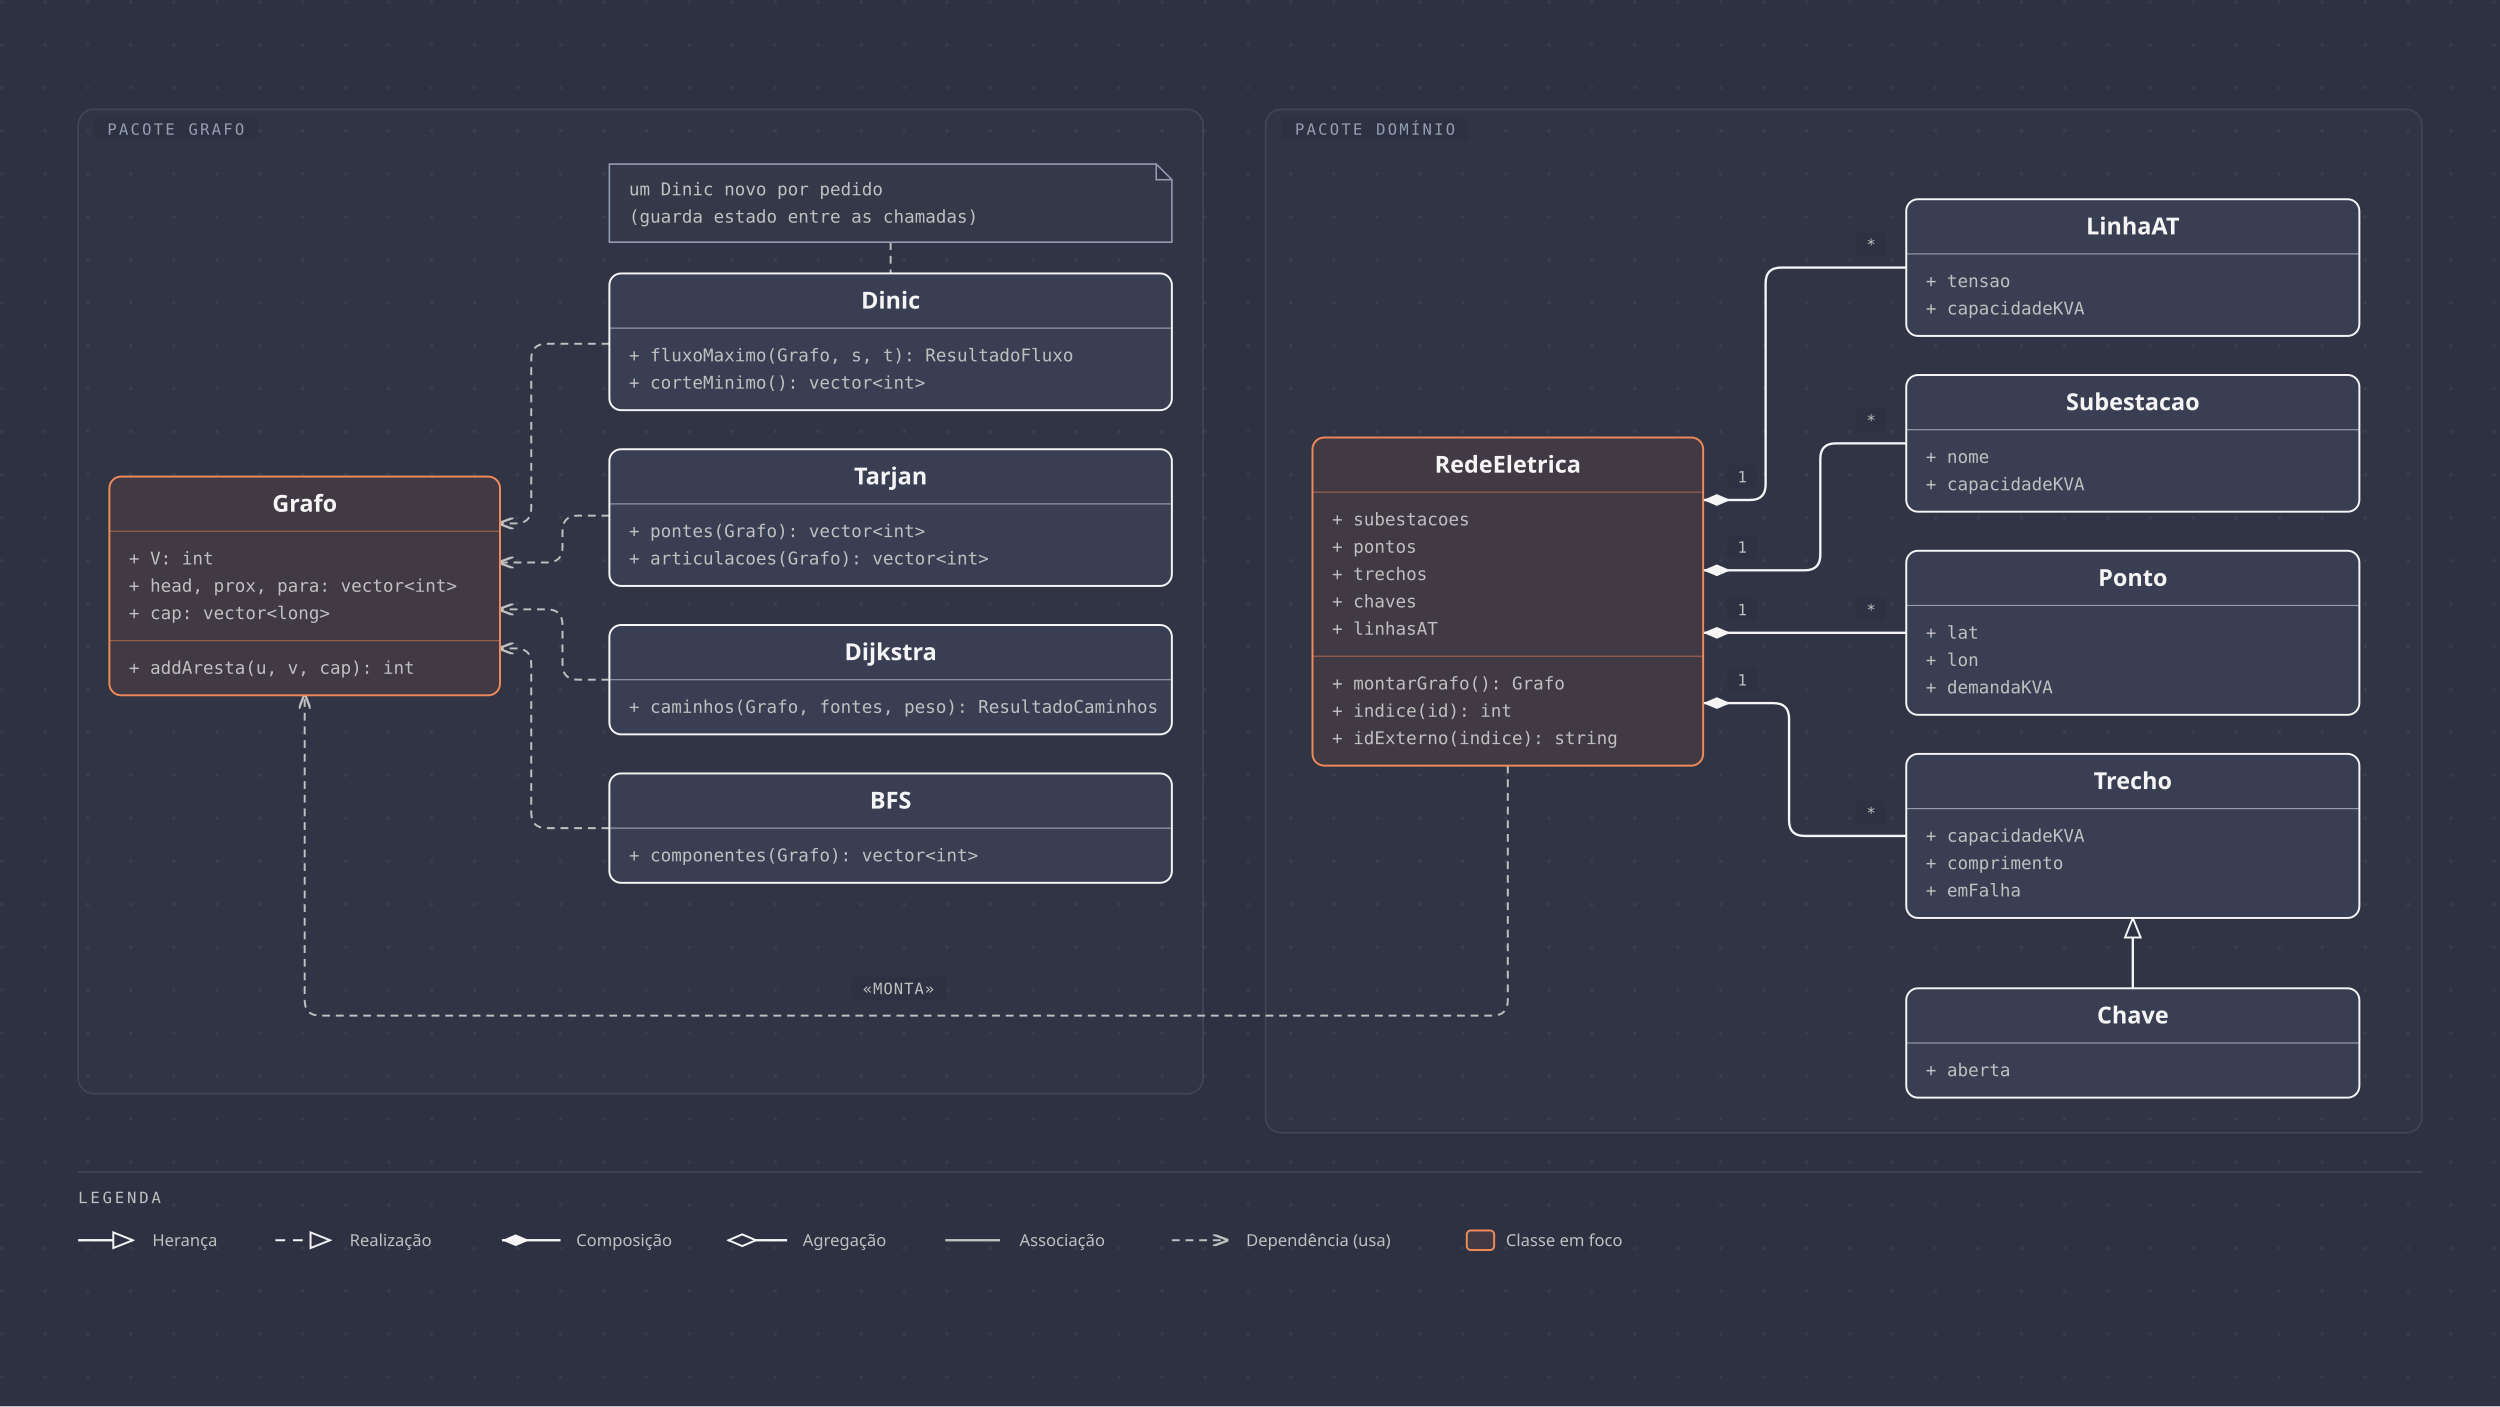
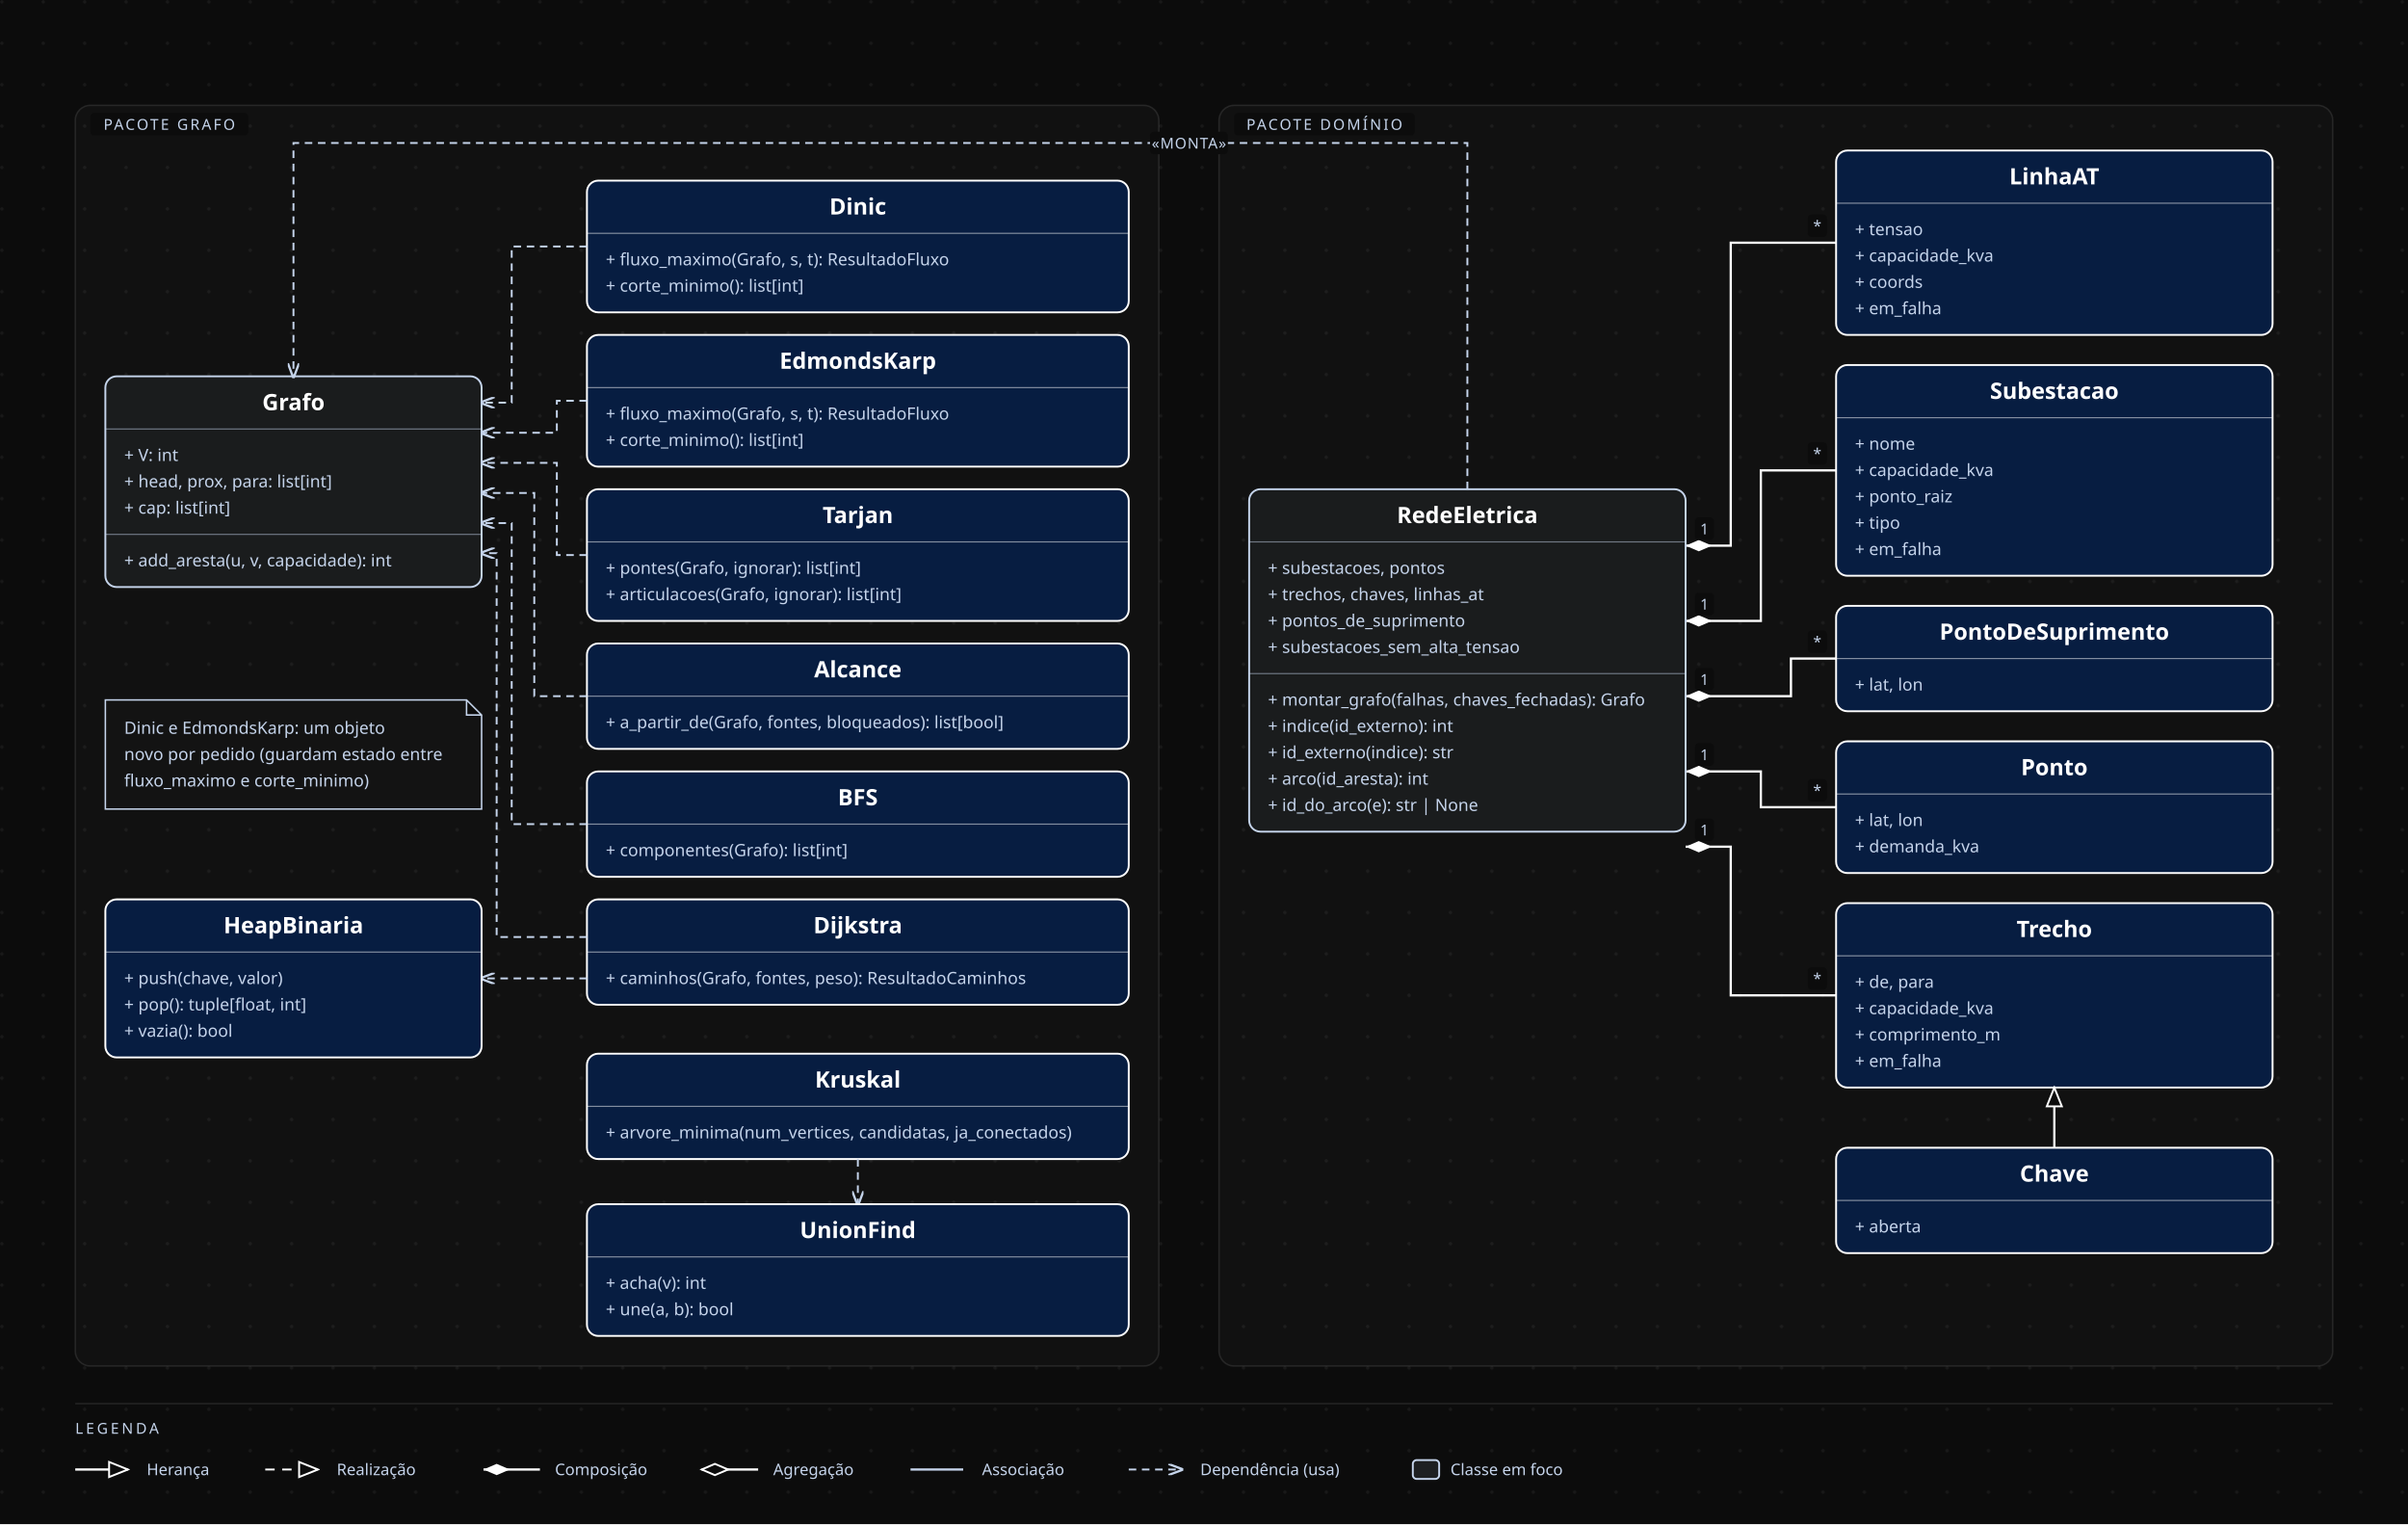
- <svg xmlns="http://www.w3.org/2000/svg" viewBox="0 0 1280 720" role="img" aria-labelledby="classes-dark-title classes-dark-desc" id="classes-dark-root">
+ <svg xmlns="http://www.w3.org/2000/svg" viewBox="0 0 1280 810" role="img" aria-labelledby="classes-dark-title classes-dark-desc" id="classes-dark-root">
  <defs>
-     <style>#classes-dark-root { font-family: 'Geist', system-ui, sans-serif; color: #f5f5f5; }
+     <style>#classes-dark-root { font-family: Rawline, Raleway, sans-serif; color: #ffffff; }
      #classes-dark-root .diagram-container { width: 100%; overflow-x: auto; }
      @media print {
#classes-dark-root .diagram-container { overflow-x: visible; }
}</style>
    <pattern id="classes-dark-classes-dark-dots" width="22" height="22" patternUnits="userSpaceOnUse">
-       <circle cx="1" cy="1" r="0.9" fill="#f5f5f5" fill-opacity="0.10" />
+       <circle cx="1" cy="1" r="0.9" fill="#ffffff" fill-opacity="0.10" />
    </pattern>
    <marker id="classes-dark-classes-dark-arrow" markerWidth="8" markerHeight="6" refX="7" refY="3" orient="auto">
-       <polygon points="0 0, 8 3, 0 6" fill="#bfc0c0" />
+       <polygon points="0 0, 8 3, 0 6" fill="#c5d4eb" />
    </marker>
    <marker id="classes-dark-classes-dark-arrow-link" markerWidth="8" markerHeight="6" refX="7" refY="3" orient="auto">
-       <polygon points="0 0, 8 3, 0 6" fill="#739fdf" />
+       <polygon points="0 0, 8 3, 0 6" fill="#c5d4eb" />
    </marker>
    <marker id="classes-dark-classes-dark-arrow-accent" markerWidth="8" markerHeight="6" refX="7" refY="3" orient="auto">
-       <polygon points="0 0, 8 3, 0 6" fill="#f08a59" />
+       <polygon points="0 0, 8 3, 0 6" fill="#c5d4eb" />
    </marker>
    <marker id="classes-dark-classes-dark-open" markerWidth="8" markerHeight="6" refX="7" refY="3" orient="auto">
-       <polyline points="0 0, 8 3, 0 6" fill="none" stroke="#bfc0c0" stroke-width="1.2" />
+       <polyline points="0 0, 8 3, 0 6" fill="none" stroke="#c5d4eb" stroke-width="1.2" />
    </marker>
    <marker id="classes-dark-classes-dark-tri" markerWidth="12" markerHeight="10" refX="11" refY="5" orient="auto" markerUnits="userSpaceOnUse">
-       <polygon points="1 1, 11 5, 1 9" fill="#2d3142" stroke="#f5f5f5" stroke-width="1" />
+       <polygon points="1 1, 11 5, 1 9" fill="#0c0c0c" stroke="#ffffff" stroke-width="1" />
    </marker>
    <marker id="classes-dark-classes-dark-dia" markerWidth="16" markerHeight="8" refX="1" refY="4" orient="auto" markerUnits="userSpaceOnUse">
-       <polygon points="1 4, 8 1, 15 4, 8 7" fill="#f5f5f5" />
+       <polygon points="1 4, 8 1, 15 4, 8 7" fill="#ffffff" />
    </marker>
    <marker id="classes-dark-classes-dark-diah" markerWidth="16" markerHeight="8" refX="1" refY="4" orient="auto" markerUnits="userSpaceOnUse">
-       <polygon points="1 4, 8 1, 15 4, 8 7" fill="#2d3142" stroke="#f5f5f5" stroke-width="1" />
+       <polygon points="1 4, 8 1, 15 4, 8 7" fill="#0c0c0c" stroke="#ffffff" stroke-width="1" />
    </marker>
  </defs>
-   <rect width="100%" height="100%" fill="#2d3142" />
+   <rect width="100%" height="100%" fill="#0c0c0c" />
  <rect width="100%" height="100%" fill="url(#classes-dark-classes-dark-dots)" opacity="0.55" />
-   <rect x="40" y="56" width="576" height="504" rx="8" fill="#f5f5f5" stroke="#f5f5f5" stroke-width="0.8" fill-opacity="0.02" stroke-opacity="0.10" />
-   <rect x="48" y="60" width="84" height="12" rx="2" fill="#2d3142" />
-   <text x="90" y="69" fill="#949eb2" font-size="8" font-family="'Geist Mono', ui-monospace, monospace" text-anchor="middle" letter-spacing="0.14em">PACOTE GRAFO</text>
-   <rect x="648" y="56" width="592" height="524" rx="8" fill="#f5f5f5" stroke="#f5f5f5" stroke-width="0.8" fill-opacity="0.02" stroke-opacity="0.10" />
-   <rect x="656" y="60" width="96" height="12" rx="2" fill="#2d3142" />
-   <text x="704" y="69" fill="#949eb2" font-size="8" font-family="'Geist Mono', ui-monospace, monospace" text-anchor="middle" letter-spacing="0.14em">PACOTE DOMÍNIO</text>
-   <path d="M 312,176 H 280 Q 272,176 272,184 V 260 Q 272,268 264,268 H 256" fill="none" stroke="#bfc0c0" stroke-width="1" marker-end="url(#classes-dark-classes-dark-open)" stroke-dasharray="4,3" />
-   <path d="M 312,264 H 296 Q 288,264 288,272 V 280 Q 288,288 280,288 H 256" fill="none" stroke="#bfc0c0" stroke-width="1" marker-end="url(#classes-dark-classes-dark-open)" stroke-dasharray="4,3" />
-   <path d="M 312,348 H 296 Q 288,348 288,340 V 320 Q 288,312 280,312 H 256" fill="none" stroke="#bfc0c0" stroke-width="1" marker-end="url(#classes-dark-classes-dark-open)" stroke-dasharray="4,3" />
-   <path d="M 312,424 H 280 Q 272,424 272,416 V 340 Q 272,332 264,332 H 256" fill="none" stroke="#bfc0c0" stroke-width="1" marker-end="url(#classes-dark-classes-dark-open)" stroke-dasharray="4,3" />
-   <path d="M 456,124 V 140" fill="none" stroke="#bfc0c0" stroke-width="1" stroke-dasharray="4,3" />
-   <path d="M 772,392 V 512 Q 772,520 764,520 H 164 Q 156,520 156,512 V 356" fill="none" stroke="#bfc0c0" stroke-width="1" marker-end="url(#classes-dark-classes-dark-open)" stroke-dasharray="4,3" />
-   <rect x="435.4" y="500" width="49.2" height="12" rx="2" fill="#2d3142" />
-   <text x="460" y="509" fill="#bfc0c0" font-size="8" font-family="'Geist Mono', ui-monospace, monospace" text-anchor="middle" letter-spacing="0.06em">«MONTA»</text>
-   <path d="M 872,256 H 896 Q 904,256 904,248 V 145 Q 904,137 912,137 H 976" fill="none" stroke="#f5f5f5" stroke-width="1.2" marker-start="url(#classes-dark-classes-dark-dia)" />
-   <path d="M 872,292 H 924 Q 932,292 932,284 V 235 Q 932,227 940,227 H 976" fill="none" stroke="#f5f5f5" stroke-width="1.2" marker-start="url(#classes-dark-classes-dark-dia)" />
-   <path d="M 872,324 H 976" fill="none" stroke="#f5f5f5" stroke-width="1.2" marker-start="url(#classes-dark-classes-dark-dia)" />
-   <path d="M 872,360 H 908 Q 916,360 916,368 V 420 Q 916,428 924,428 H 976" fill="none" stroke="#f5f5f5" stroke-width="1.2" marker-start="url(#classes-dark-classes-dark-dia)" />
-   <rect x="884.2" y="238" width="15.6" height="12" rx="2" fill="#2d3142" />
-   <text x="892" y="247" fill="#bfc0c0" font-size="8" font-family="'Geist Mono', ui-monospace, monospace" text-anchor="middle" letter-spacing="0.06em">1</text>
-   <rect x="950.2" y="119" width="15.6" height="12" rx="2" fill="#2d3142" />
-   <text x="958" y="128" fill="#bfc0c0" font-size="8" font-family="'Geist Mono', ui-monospace, monospace" text-anchor="middle" letter-spacing="0.06em">*</text>
-   <rect x="884.2" y="274" width="15.6" height="12" rx="2" fill="#2d3142" />
-   <text x="892" y="283" fill="#bfc0c0" font-size="8" font-family="'Geist Mono', ui-monospace, monospace" text-anchor="middle" letter-spacing="0.06em">1</text>
-   <rect x="950.2" y="209" width="15.6" height="12" rx="2" fill="#2d3142" />
-   <text x="958" y="218" fill="#bfc0c0" font-size="8" font-family="'Geist Mono', ui-monospace, monospace" text-anchor="middle" letter-spacing="0.06em">*</text>
-   <rect x="884.2" y="306" width="15.6" height="12" rx="2" fill="#2d3142" />
-   <text x="892" y="315" fill="#bfc0c0" font-size="8" font-family="'Geist Mono', ui-monospace, monospace" text-anchor="middle" letter-spacing="0.06em">1</text>
-   <rect x="950.2" y="306" width="15.6" height="12" rx="2" fill="#2d3142" />
-   <text x="958" y="315" fill="#bfc0c0" font-size="8" font-family="'Geist Mono', ui-monospace, monospace" text-anchor="middle" letter-spacing="0.06em">*</text>
-   <rect x="884.2" y="342" width="15.6" height="12" rx="2" fill="#2d3142" />
-   <text x="892" y="351" fill="#bfc0c0" font-size="8" font-family="'Geist Mono', ui-monospace, monospace" text-anchor="middle" letter-spacing="0.06em">1</text>
-   <rect x="950.2" y="410" width="15.6" height="12" rx="2" fill="#2d3142" />
-   <text x="958" y="419" fill="#bfc0c0" font-size="8" font-family="'Geist Mono', ui-monospace, monospace" text-anchor="middle" letter-spacing="0.06em">*</text>
-   <path d="M 1092,506 V 470" fill="none" stroke="#f5f5f5" stroke-width="1.2" marker-end="url(#classes-dark-classes-dark-tri)" />
-   <rect x="56" y="244" width="200" height="112" rx="6" fill="#2d3142" />
-   <rect x="56" y="244" width="200" height="112" rx="6" fill="#f08a59" stroke="#f08a59" stroke-width="1" fill-opacity="0.10" />
-   <text x="156" y="262" fill="#f5f5f5" font-size="12" font-weight="600" font-family="'Geist', system-ui, sans-serif" text-anchor="middle">Grafo</text>
-   <line x1="56" y1="272" x2="256" y2="272" stroke="#f08a59" stroke-width="0.6" opacity="0.5" />
-   <text x="66" y="289" fill="#bfc0c0" font-size="9" font-family="'Geist Mono', ui-monospace, monospace">+ V: int</text>
-   <text x="66" y="303" fill="#bfc0c0" font-size="9" font-family="'Geist Mono', ui-monospace, monospace">+ head, prox, para: vector&lt;int&gt;</text>
-   <text x="66" y="317" fill="#bfc0c0" font-size="9" font-family="'Geist Mono', ui-monospace, monospace">+ cap: vector&lt;long&gt;</text>
-   <line x1="56" y1="328" x2="256" y2="328" stroke="#f08a59" stroke-width="0.6" opacity="0.5" />
-   <text x="66" y="345" fill="#bfc0c0" font-size="9" font-family="'Geist Mono', ui-monospace, monospace">+ addAresta(u, v, cap): int</text>
-   <rect x="312" y="140" width="288" height="70" rx="6" fill="#2d3142" />
-   <rect x="312" y="140" width="288" height="70" rx="6" fill="#393e53" stroke="#f5f5f5" stroke-width="1" />
-   <text x="456" y="158" fill="#f5f5f5" font-size="12" font-weight="600" font-family="'Geist', system-ui, sans-serif" text-anchor="middle">Dinic</text>
-   <line x1="312" y1="168" x2="600" y2="168" stroke="#f5f5f5" stroke-width="0.6" opacity="0.5" />
-   <text x="322" y="185" fill="#bfc0c0" font-size="9" font-family="'Geist Mono', ui-monospace, monospace">+ fluxoMaximo(Grafo, s, t): ResultadoFluxo</text>
-   <text x="322" y="199" fill="#bfc0c0" font-size="9" font-family="'Geist Mono', ui-monospace, monospace">+ corteMinimo(): vector&lt;int&gt;</text>
-   <rect x="312" y="230" width="288" height="70" rx="6" fill="#2d3142" />
-   <rect x="312" y="230" width="288" height="70" rx="6" fill="#393e53" stroke="#f5f5f5" stroke-width="1" />
-   <text x="456" y="248" fill="#f5f5f5" font-size="12" font-weight="600" font-family="'Geist', system-ui, sans-serif" text-anchor="middle">Tarjan</text>
-   <line x1="312" y1="258" x2="600" y2="258" stroke="#f5f5f5" stroke-width="0.6" opacity="0.5" />
-   <text x="322" y="275" fill="#bfc0c0" font-size="9" font-family="'Geist Mono', ui-monospace, monospace">+ pontes(Grafo): vector&lt;int&gt;</text>
-   <text x="322" y="289" fill="#bfc0c0" font-size="9" font-family="'Geist Mono', ui-monospace, monospace">+ articulacoes(Grafo): vector&lt;int&gt;</text>
-   <rect x="312" y="320" width="288" height="56" rx="6" fill="#2d3142" />
-   <rect x="312" y="320" width="288" height="56" rx="6" fill="#393e53" stroke="#f5f5f5" stroke-width="1" />
-   <text x="456" y="338" fill="#f5f5f5" font-size="12" font-weight="600" font-family="'Geist', system-ui, sans-serif" text-anchor="middle">Dijkstra</text>
-   <line x1="312" y1="348" x2="600" y2="348" stroke="#f5f5f5" stroke-width="0.6" opacity="0.5" />
-   <text x="322" y="365" fill="#bfc0c0" font-size="9" font-family="'Geist Mono', ui-monospace, monospace">+ caminhos(Grafo, fontes, peso): ResultadoCaminhos</text>
-   <rect x="312" y="396" width="288" height="56" rx="6" fill="#2d3142" />
-   <rect x="312" y="396" width="288" height="56" rx="6" fill="#393e53" stroke="#f5f5f5" stroke-width="1" />
-   <text x="456" y="414" fill="#f5f5f5" font-size="12" font-weight="600" font-family="'Geist', system-ui, sans-serif" text-anchor="middle">BFS</text>
-   <line x1="312" y1="424" x2="600" y2="424" stroke="#f5f5f5" stroke-width="0.6" opacity="0.5" />
-   <text x="322" y="441" fill="#bfc0c0" font-size="9" font-family="'Geist Mono', ui-monospace, monospace">+ componentes(Grafo): vector&lt;int&gt;</text>
-   <path d="M 312,84 H 592 L 600,92 V 124 H 312 Z" fill="#2d3142" />
-   <path d="M 312,84 H 592 L 600,92 V 124 H 312 Z M 592,84 V 92 H 600" fill="#f5f5f5" stroke="#949eb2" stroke-width="0.8" fill-opacity="0.04" />
-   <text x="322" y="100" fill="#bfc0c0" font-size="9" font-family="'Geist Mono', ui-monospace, monospace">um Dinic novo por pedido</text>
-   <text x="322" y="114" fill="#bfc0c0" font-size="9" font-family="'Geist Mono', ui-monospace, monospace">(guarda estado entre as chamadas)</text>
-   <rect x="672" y="224" width="200" height="168" rx="6" fill="#2d3142" />
-   <rect x="672" y="224" width="200" height="168" rx="6" fill="#f08a59" stroke="#f08a59" stroke-width="1" fill-opacity="0.10" />
-   <text x="772" y="242" fill="#f5f5f5" font-size="12" font-weight="600" font-family="'Geist', system-ui, sans-serif" text-anchor="middle">RedeEletrica</text>
-   <line x1="672" y1="252" x2="872" y2="252" stroke="#f08a59" stroke-width="0.6" opacity="0.5" />
-   <text x="682" y="269" fill="#bfc0c0" font-size="9" font-family="'Geist Mono', ui-monospace, monospace">+ subestacoes</text>
-   <text x="682" y="283" fill="#bfc0c0" font-size="9" font-family="'Geist Mono', ui-monospace, monospace">+ pontos</text>
-   <text x="682" y="297" fill="#bfc0c0" font-size="9" font-family="'Geist Mono', ui-monospace, monospace">+ trechos</text>
-   <text x="682" y="311" fill="#bfc0c0" font-size="9" font-family="'Geist Mono', ui-monospace, monospace">+ chaves</text>
-   <text x="682" y="325" fill="#bfc0c0" font-size="9" font-family="'Geist Mono', ui-monospace, monospace">+ linhasAT</text>
-   <line x1="672" y1="336" x2="872" y2="336" stroke="#f08a59" stroke-width="0.6" opacity="0.5" />
-   <text x="682" y="353" fill="#bfc0c0" font-size="9" font-family="'Geist Mono', ui-monospace, monospace">+ montarGrafo(): Grafo</text>
-   <text x="682" y="367" fill="#bfc0c0" font-size="9" font-family="'Geist Mono', ui-monospace, monospace">+ indice(id): int</text>
-   <text x="682" y="381" fill="#bfc0c0" font-size="9" font-family="'Geist Mono', ui-monospace, monospace">+ idExterno(indice): string</text>
-   <rect x="976" y="102" width="232" height="70" rx="6" fill="#2d3142" />
-   <rect x="976" y="102" width="232" height="70" rx="6" fill="#393e53" stroke="#f5f5f5" stroke-width="1" />
-   <text x="1092" y="120" fill="#f5f5f5" font-size="12" font-weight="600" font-family="'Geist', system-ui, sans-serif" text-anchor="middle">LinhaAT</text>
-   <line x1="976" y1="130" x2="1208" y2="130" stroke="#f5f5f5" stroke-width="0.6" opacity="0.5" />
-   <text x="986" y="147" fill="#bfc0c0" font-size="9" font-family="'Geist Mono', ui-monospace, monospace">+ tensao</text>
-   <text x="986" y="161" fill="#bfc0c0" font-size="9" font-family="'Geist Mono', ui-monospace, monospace">+ capacidadeKVA</text>
-   <rect x="976" y="192" width="232" height="70" rx="6" fill="#2d3142" />
-   <rect x="976" y="192" width="232" height="70" rx="6" fill="#393e53" stroke="#f5f5f5" stroke-width="1" />
-   <text x="1092" y="210" fill="#f5f5f5" font-size="12" font-weight="600" font-family="'Geist', system-ui, sans-serif" text-anchor="middle">Subestacao</text>
-   <line x1="976" y1="220" x2="1208" y2="220" stroke="#f5f5f5" stroke-width="0.6" opacity="0.5" />
-   <text x="986" y="237" fill="#bfc0c0" font-size="9" font-family="'Geist Mono', ui-monospace, monospace">+ nome</text>
-   <text x="986" y="251" fill="#bfc0c0" font-size="9" font-family="'Geist Mono', ui-monospace, monospace">+ capacidadeKVA</text>
-   <rect x="976" y="282" width="232" height="84" rx="6" fill="#2d3142" />
-   <rect x="976" y="282" width="232" height="84" rx="6" fill="#393e53" stroke="#f5f5f5" stroke-width="1" />
-   <text x="1092" y="300" fill="#f5f5f5" font-size="12" font-weight="600" font-family="'Geist', system-ui, sans-serif" text-anchor="middle">Ponto</text>
-   <line x1="976" y1="310" x2="1208" y2="310" stroke="#f5f5f5" stroke-width="0.6" opacity="0.5" />
-   <text x="986" y="327" fill="#bfc0c0" font-size="9" font-family="'Geist Mono', ui-monospace, monospace">+ lat</text>
-   <text x="986" y="341" fill="#bfc0c0" font-size="9" font-family="'Geist Mono', ui-monospace, monospace">+ lon</text>
-   <text x="986" y="355" fill="#bfc0c0" font-size="9" font-family="'Geist Mono', ui-monospace, monospace">+ demandaKVA</text>
-   <rect x="976" y="386" width="232" height="84" rx="6" fill="#2d3142" />
-   <rect x="976" y="386" width="232" height="84" rx="6" fill="#393e53" stroke="#f5f5f5" stroke-width="1" />
-   <text x="1092" y="404" fill="#f5f5f5" font-size="12" font-weight="600" font-family="'Geist', system-ui, sans-serif" text-anchor="middle">Trecho</text>
-   <line x1="976" y1="414" x2="1208" y2="414" stroke="#f5f5f5" stroke-width="0.6" opacity="0.5" />
-   <text x="986" y="431" fill="#bfc0c0" font-size="9" font-family="'Geist Mono', ui-monospace, monospace">+ capacidadeKVA</text>
-   <text x="986" y="445" fill="#bfc0c0" font-size="9" font-family="'Geist Mono', ui-monospace, monospace">+ comprimento</text>
-   <text x="986" y="459" fill="#bfc0c0" font-size="9" font-family="'Geist Mono', ui-monospace, monospace">+ emFalha</text>
-   <rect x="976" y="506" width="232" height="56" rx="6" fill="#2d3142" />
-   <rect x="976" y="506" width="232" height="56" rx="6" fill="#393e53" stroke="#f5f5f5" stroke-width="1" />
-   <text x="1092" y="524" fill="#f5f5f5" font-size="12" font-weight="600" font-family="'Geist', system-ui, sans-serif" text-anchor="middle">Chave</text>
-   <line x1="976" y1="534" x2="1208" y2="534" stroke="#f5f5f5" stroke-width="0.6" opacity="0.5" />
-   <text x="986" y="551" fill="#bfc0c0" font-size="9" font-family="'Geist Mono', ui-monospace, monospace">+ aberta</text>
-   <line x1="40" y1="600" x2="1240" y2="600" stroke="#f5f5f5" stroke-width="0.8" stroke-opacity="0.10" />
-   <text x="40" y="616" fill="#bfc0c0" font-size="8" font-family="'Geist Mono', ui-monospace, monospace" letter-spacing="0.18em">LEGENDA</text>
-   <path d="M 40,635 H 68" fill="none" stroke="#f5f5f5" stroke-width="1.2" marker-end="url(#classes-dark-classes-dark-tri)" />
-   <text x="78" y="638" fill="#bfc0c0" font-size="8.5" font-family="'Geist', system-ui, sans-serif">Herança</text>
-   <path d="M 141,635 H 169" fill="none" stroke="#f5f5f5" stroke-width="1" marker-end="url(#classes-dark-classes-dark-tri)" stroke-dasharray="5,4" />
-   <text x="179" y="638" fill="#bfc0c0" font-size="8.5" font-family="'Geist', system-ui, sans-serif">Realização</text>
-   <path d="M 257,635 H 287" fill="none" stroke="#f5f5f5" stroke-width="1.2" marker-start="url(#classes-dark-classes-dark-dia)" />
-   <text x="295" y="638" fill="#bfc0c0" font-size="8.5" font-family="'Geist', system-ui, sans-serif">Composição</text>
-   <path d="M 373,635 H 403" fill="none" stroke="#f5f5f5" stroke-width="1.2" marker-start="url(#classes-dark-classes-dark-diah)" />
-   <text x="411" y="638" fill="#bfc0c0" font-size="8.5" font-family="'Geist', system-ui, sans-serif">Agregação</text>
-   <path d="M 484,635 H 512" fill="none" stroke="#bfc0c0" stroke-width="1.2" />
-   <text x="522" y="638" fill="#bfc0c0" font-size="8.5" font-family="'Geist', system-ui, sans-serif">Associação</text>
-   <path d="M 600,635 H 628" fill="none" stroke="#bfc0c0" stroke-width="1" marker-end="url(#classes-dark-classes-dark-open)" stroke-dasharray="4,3" />
-   <text x="638" y="638" fill="#bfc0c0" font-size="8.5" font-family="'Geist', system-ui, sans-serif">Dependência (usa)</text>
-   <rect x="751" y="630" width="14" height="10" rx="2" fill="#f08a59" stroke="#f08a59" stroke-width="1" fill-opacity="0.10" />
-   <text x="771" y="638" fill="#bfc0c0" font-size="8.5" font-family="'Geist', system-ui, sans-serif">Classe em foco</text>
+   <rect x="40" y="56" width="576" height="670" rx="8" fill="#ffffff" stroke="#ffffff" stroke-width="0.8" fill-opacity="0.02" stroke-opacity="0.10" />
+   <rect x="48" y="60" width="84" height="12" rx="2" fill="#0c0c0c" />
+   <text x="90.0" y="69" fill="#c5d4eb" font-size="8" font-family="Rawline, Raleway, sans-serif" text-anchor="middle" letter-spacing="0.14em">PACOTE GRAFO</text>
+   <rect x="648" y="56" width="592" height="670" rx="8" fill="#ffffff" stroke="#ffffff" stroke-width="0.8" fill-opacity="0.02" stroke-opacity="0.10" />
+   <rect x="656" y="60" width="96" height="12" rx="2" fill="#0c0c0c" />
+   <text x="704.0" y="69" fill="#c5d4eb" font-size="8" font-family="Rawline, Raleway, sans-serif" text-anchor="middle" letter-spacing="0.14em">PACOTE DOMÍNIO</text>
+   <rect x="312" y="96" width="288" height="70" rx="6" fill="#0c0c0c" />
+   <rect x="312" y="96" width="288" height="70" rx="6" fill="#071d41" stroke="#ffffff" stroke-width="1" />
+   <text x="456.0" y="114" fill="#ffffff" font-size="12" font-family="Rawline, Raleway, sans-serif" font-weight="600" text-anchor="middle">Dinic</text>
+   <line x1="312" y1="124" x2="600" y2="124" stroke="#ffffff" stroke-width="0.6" opacity="0.5" />
+   <text x="322" y="141" fill="#c5d4eb" font-size="9" font-family="Rawline, Raleway, sans-serif">+ fluxo_maximo(Grafo, s, t): ResultadoFluxo</text>
+   <text x="322" y="155" fill="#c5d4eb" font-size="9" font-family="Rawline, Raleway, sans-serif">+ corte_minimo(): list[int]</text>
+   <path d="M 312,131 H 272 V 214 H 256" fill="none" stroke="#c5d4eb" stroke-width="1" marker-end="url(#classes-dark-classes-dark-open)" stroke-dasharray="4,3" />
+   <rect x="312" y="178" width="288" height="70" rx="6" fill="#0c0c0c" />
+   <rect x="312" y="178" width="288" height="70" rx="6" fill="#071d41" stroke="#ffffff" stroke-width="1" />
+   <text x="456.0" y="196" fill="#ffffff" font-size="12" font-family="Rawline, Raleway, sans-serif" font-weight="600" text-anchor="middle">EdmondsKarp</text>
+   <line x1="312" y1="206" x2="600" y2="206" stroke="#ffffff" stroke-width="0.6" opacity="0.5" />
+   <text x="322" y="223" fill="#c5d4eb" font-size="9" font-family="Rawline, Raleway, sans-serif">+ fluxo_maximo(Grafo, s, t): ResultadoFluxo</text>
+   <text x="322" y="237" fill="#c5d4eb" font-size="9" font-family="Rawline, Raleway, sans-serif">+ corte_minimo(): list[int]</text>
+   <path d="M 312,213 H 296 V 230 H 256" fill="none" stroke="#c5d4eb" stroke-width="1" marker-end="url(#classes-dark-classes-dark-open)" stroke-dasharray="4,3" />
+   <rect x="312" y="260" width="288" height="70" rx="6" fill="#0c0c0c" />
+   <rect x="312" y="260" width="288" height="70" rx="6" fill="#071d41" stroke="#ffffff" stroke-width="1" />
+   <text x="456.0" y="278" fill="#ffffff" font-size="12" font-family="Rawline, Raleway, sans-serif" font-weight="600" text-anchor="middle">Tarjan</text>
+   <line x1="312" y1="288" x2="600" y2="288" stroke="#ffffff" stroke-width="0.6" opacity="0.5" />
+   <text x="322" y="305" fill="#c5d4eb" font-size="9" font-family="Rawline, Raleway, sans-serif">+ pontes(Grafo, ignorar): list[int]</text>
+   <text x="322" y="319" fill="#c5d4eb" font-size="9" font-family="Rawline, Raleway, sans-serif">+ articulacoes(Grafo, ignorar): list[int]</text>
+   <path d="M 312,295 H 296 V 246 H 256" fill="none" stroke="#c5d4eb" stroke-width="1" marker-end="url(#classes-dark-classes-dark-open)" stroke-dasharray="4,3" />
+   <rect x="312" y="342" width="288" height="56" rx="6" fill="#0c0c0c" />
+   <rect x="312" y="342" width="288" height="56" rx="6" fill="#071d41" stroke="#ffffff" stroke-width="1" />
+   <text x="456.0" y="360" fill="#ffffff" font-size="12" font-family="Rawline, Raleway, sans-serif" font-weight="600" text-anchor="middle">Alcance</text>
+   <line x1="312" y1="370" x2="600" y2="370" stroke="#ffffff" stroke-width="0.6" opacity="0.5" />
+   <text x="322" y="387" fill="#c5d4eb" font-size="9" font-family="Rawline, Raleway, sans-serif">+ a_partir_de(Grafo, fontes, bloqueados): list[bool]</text>
+   <path d="M 312,370 H 284 V 262 H 256" fill="none" stroke="#c5d4eb" stroke-width="1" marker-end="url(#classes-dark-classes-dark-open)" stroke-dasharray="4,3" />
+   <rect x="312" y="410" width="288" height="56" rx="6" fill="#0c0c0c" />
+   <rect x="312" y="410" width="288" height="56" rx="6" fill="#071d41" stroke="#ffffff" stroke-width="1" />
+   <text x="456.0" y="428" fill="#ffffff" font-size="12" font-family="Rawline, Raleway, sans-serif" font-weight="600" text-anchor="middle">BFS</text>
+   <line x1="312" y1="438" x2="600" y2="438" stroke="#ffffff" stroke-width="0.6" opacity="0.5" />
+   <text x="322" y="455" fill="#c5d4eb" font-size="9" font-family="Rawline, Raleway, sans-serif">+ componentes(Grafo): list[int]</text>
+   <path d="M 312,438 H 272 V 278 H 256" fill="none" stroke="#c5d4eb" stroke-width="1" marker-end="url(#classes-dark-classes-dark-open)" stroke-dasharray="4,3" />
+   <rect x="312" y="478" width="288" height="56" rx="6" fill="#0c0c0c" />
+   <rect x="312" y="478" width="288" height="56" rx="6" fill="#071d41" stroke="#ffffff" stroke-width="1" />
+   <text x="456.0" y="496" fill="#ffffff" font-size="12" font-family="Rawline, Raleway, sans-serif" font-weight="600" text-anchor="middle">Dijkstra</text>
+   <line x1="312" y1="506" x2="600" y2="506" stroke="#ffffff" stroke-width="0.6" opacity="0.5" />
+   <text x="322" y="523" fill="#c5d4eb" font-size="9" font-family="Rawline, Raleway, sans-serif">+ caminhos(Grafo, fontes, peso): ResultadoCaminhos</text>
+   <path d="M 312,498 H 264 V 294 H 256" fill="none" stroke="#c5d4eb" stroke-width="1" marker-end="url(#classes-dark-classes-dark-open)" stroke-dasharray="4,3" />
+   <path d="M 312,520 H 256" fill="none" stroke="#c5d4eb" stroke-width="1" marker-end="url(#classes-dark-classes-dark-open)" stroke-dasharray="4,3" />
+   <rect x="312" y="560" width="288" height="56" rx="6" fill="#0c0c0c" />
+   <rect x="312" y="560" width="288" height="56" rx="6" fill="#071d41" stroke="#ffffff" stroke-width="1" />
+   <text x="456.0" y="578" fill="#ffffff" font-size="12" font-family="Rawline, Raleway, sans-serif" font-weight="600" text-anchor="middle">Kruskal</text>
+   <line x1="312" y1="588" x2="600" y2="588" stroke="#ffffff" stroke-width="0.6" opacity="0.5" />
+   <text x="322" y="605" fill="#c5d4eb" font-size="9" font-family="Rawline, Raleway, sans-serif">+ arvore_minima(num_vertices, candidatas, ja_conectados)</text>
+   <path d="M 456,616 V 640" fill="none" stroke="#c5d4eb" stroke-width="1" marker-end="url(#classes-dark-classes-dark-open)" stroke-dasharray="4,3" />
+   <rect x="312" y="640" width="288" height="70" rx="6" fill="#0c0c0c" />
+   <rect x="312" y="640" width="288" height="70" rx="6" fill="#071d41" stroke="#ffffff" stroke-width="1" />
+   <text x="456.0" y="658" fill="#ffffff" font-size="12" font-family="Rawline, Raleway, sans-serif" font-weight="600" text-anchor="middle">UnionFind</text>
+   <line x1="312" y1="668" x2="600" y2="668" stroke="#ffffff" stroke-width="0.6" opacity="0.5" />
+   <text x="322" y="685" fill="#c5d4eb" font-size="9" font-family="Rawline, Raleway, sans-serif">+ acha(v): int</text>
+   <text x="322" y="699" fill="#c5d4eb" font-size="9" font-family="Rawline, Raleway, sans-serif">+ une(a, b): bool</text>
+   <rect x="56" y="200" width="200" height="112" rx="6" fill="#0c0c0c" />
+   <rect x="56" y="200" width="200" height="112" rx="6" fill="#c5d4eb" stroke="#c5d4eb" stroke-width="1" fill-opacity="0.08" />
+   <text x="156.0" y="218" fill="#ffffff" font-size="12" font-family="Rawline, Raleway, sans-serif" font-weight="600" text-anchor="middle">Grafo</text>
+   <line x1="56" y1="228" x2="256" y2="228" stroke="#c5d4eb" stroke-width="0.6" opacity="0.5" />
+   <text x="66" y="245" fill="#c5d4eb" font-size="9" font-family="Rawline, Raleway, sans-serif">+ V: int</text>
+   <text x="66" y="259" fill="#c5d4eb" font-size="9" font-family="Rawline, Raleway, sans-serif">+ head, prox, para: list[int]</text>
+   <text x="66" y="273" fill="#c5d4eb" font-size="9" font-family="Rawline, Raleway, sans-serif">+ cap: list[int]</text>
+   <line x1="56" y1="284" x2="256" y2="284" stroke="#c5d4eb" stroke-width="0.6" opacity="0.5" />
+   <text x="66" y="301" fill="#c5d4eb" font-size="9" font-family="Rawline, Raleway, sans-serif">+ add_aresta(u, v, capacidade): int</text>
+   <path d="M 56,372 H 248 L 256,380 V 430 H 56 Z" fill="#0c0c0c" />
+   <path d="M 56,372 H 248 L 256,380 V 430 H 56 Z M 248,372 V 380 H 256" fill="#ffffff" stroke="#c5d4eb" stroke-width="0.8" fill-opacity="0.03" />
+   <text x="66" y="390" fill="#c5d4eb" font-size="9" font-family="Rawline, Raleway, sans-serif">Dinic e EdmondsKarp: um objeto</text>
+   <text x="66" y="404" fill="#c5d4eb" font-size="9" font-family="Rawline, Raleway, sans-serif">novo por pedido (guardam estado entre</text>
+   <text x="66" y="418" fill="#c5d4eb" font-size="9" font-family="Rawline, Raleway, sans-serif">fluxo_maximo e corte_minimo)</text>
+   <rect x="56" y="478" width="200" height="84" rx="6" fill="#0c0c0c" />
+   <rect x="56" y="478" width="200" height="84" rx="6" fill="#071d41" stroke="#ffffff" stroke-width="1" />
+   <text x="156.0" y="496" fill="#ffffff" font-size="12" font-family="Rawline, Raleway, sans-serif" font-weight="600" text-anchor="middle">HeapBinaria</text>
+   <line x1="56" y1="506" x2="256" y2="506" stroke="#ffffff" stroke-width="0.6" opacity="0.5" />
+   <text x="66" y="523" fill="#c5d4eb" font-size="9" font-family="Rawline, Raleway, sans-serif">+ push(chave, valor)</text>
+   <text x="66" y="537" fill="#c5d4eb" font-size="9" font-family="Rawline, Raleway, sans-serif">+ pop(): tuple[float, int]</text>
+   <text x="66" y="551" fill="#c5d4eb" font-size="9" font-family="Rawline, Raleway, sans-serif">+ vazia(): bool</text>
+   <rect x="976" y="80" width="232" height="98" rx="6" fill="#0c0c0c" />
+   <rect x="976" y="80" width="232" height="98" rx="6" fill="#071d41" stroke="#ffffff" stroke-width="1" />
+   <text x="1092.0" y="98" fill="#ffffff" font-size="12" font-family="Rawline, Raleway, sans-serif" font-weight="600" text-anchor="middle">LinhaAT</text>
+   <line x1="976" y1="108" x2="1208" y2="108" stroke="#ffffff" stroke-width="0.6" opacity="0.5" />
+   <text x="986" y="125" fill="#c5d4eb" font-size="9" font-family="Rawline, Raleway, sans-serif">+ tensao</text>
+   <text x="986" y="139" fill="#c5d4eb" font-size="9" font-family="Rawline, Raleway, sans-serif">+ capacidade_kva</text>
+   <text x="986" y="153" fill="#c5d4eb" font-size="9" font-family="Rawline, Raleway, sans-serif">+ coords</text>
+   <text x="986" y="167" fill="#c5d4eb" font-size="9" font-family="Rawline, Raleway, sans-serif">+ em_falha</text>
+   <path d="M 896,290 H 920 V 129 H 976" fill="none" stroke="#ffffff" stroke-width="1.2" marker-start="url(#classes-dark-classes-dark-dia)" />
+   <rect x="900.9" y="275" width="10.2" height="12" rx="2" fill="#0c0c0c" />
+   <text x="906" y="284" fill="#c5d4eb" font-size="8" font-family="Rawline, Raleway, sans-serif" text-anchor="middle" letter-spacing="0.06em">1</text>
+   <rect x="960.9" y="114" width="10.2" height="12" rx="2" fill="#0c0c0c" />
+   <text x="966" y="123" fill="#c5d4eb" font-size="8" font-family="Rawline, Raleway, sans-serif" text-anchor="middle" letter-spacing="0.06em">*</text>
+   <rect x="976" y="194" width="232" height="112" rx="6" fill="#0c0c0c" />
+   <rect x="976" y="194" width="232" height="112" rx="6" fill="#071d41" stroke="#ffffff" stroke-width="1" />
+   <text x="1092.0" y="212" fill="#ffffff" font-size="12" font-family="Rawline, Raleway, sans-serif" font-weight="600" text-anchor="middle">Subestacao</text>
+   <line x1="976" y1="222" x2="1208" y2="222" stroke="#ffffff" stroke-width="0.6" opacity="0.5" />
+   <text x="986" y="239" fill="#c5d4eb" font-size="9" font-family="Rawline, Raleway, sans-serif">+ nome</text>
+   <text x="986" y="253" fill="#c5d4eb" font-size="9" font-family="Rawline, Raleway, sans-serif">+ capacidade_kva</text>
+   <text x="986" y="267" fill="#c5d4eb" font-size="9" font-family="Rawline, Raleway, sans-serif">+ ponto_raiz</text>
+   <text x="986" y="281" fill="#c5d4eb" font-size="9" font-family="Rawline, Raleway, sans-serif">+ tipo</text>
+   <text x="986" y="295" fill="#c5d4eb" font-size="9" font-family="Rawline, Raleway, sans-serif">+ em_falha</text>
+   <path d="M 896,330 H 936 V 250 H 976" fill="none" stroke="#ffffff" stroke-width="1.2" marker-start="url(#classes-dark-classes-dark-dia)" />
+   <rect x="900.9" y="315" width="10.2" height="12" rx="2" fill="#0c0c0c" />
+   <text x="906" y="324" fill="#c5d4eb" font-size="8" font-family="Rawline, Raleway, sans-serif" text-anchor="middle" letter-spacing="0.06em">1</text>
+   <rect x="960.9" y="235" width="10.2" height="12" rx="2" fill="#0c0c0c" />
+   <text x="966" y="244" fill="#c5d4eb" font-size="8" font-family="Rawline, Raleway, sans-serif" text-anchor="middle" letter-spacing="0.06em">*</text>
+   <rect x="976" y="322" width="232" height="56" rx="6" fill="#0c0c0c" />
+   <rect x="976" y="322" width="232" height="56" rx="6" fill="#071d41" stroke="#ffffff" stroke-width="1" />
+   <text x="1092.0" y="340" fill="#ffffff" font-size="12" font-family="Rawline, Raleway, sans-serif" font-weight="600" text-anchor="middle">PontoDeSuprimento</text>
+   <line x1="976" y1="350" x2="1208" y2="350" stroke="#ffffff" stroke-width="0.6" opacity="0.5" />
+   <text x="986" y="367" fill="#c5d4eb" font-size="9" font-family="Rawline, Raleway, sans-serif">+ lat, lon</text>
+   <path d="M 896,370 H 952 V 350 H 976" fill="none" stroke="#ffffff" stroke-width="1.2" marker-start="url(#classes-dark-classes-dark-dia)" />
+   <rect x="900.9" y="355" width="10.2" height="12" rx="2" fill="#0c0c0c" />
+   <text x="906" y="364" fill="#c5d4eb" font-size="8" font-family="Rawline, Raleway, sans-serif" text-anchor="middle" letter-spacing="0.06em">1</text>
+   <rect x="960.9" y="335" width="10.2" height="12" rx="2" fill="#0c0c0c" />
+   <text x="966" y="344" fill="#c5d4eb" font-size="8" font-family="Rawline, Raleway, sans-serif" text-anchor="middle" letter-spacing="0.06em">*</text>
+   <rect x="976" y="394" width="232" height="70" rx="6" fill="#0c0c0c" />
+   <rect x="976" y="394" width="232" height="70" rx="6" fill="#071d41" stroke="#ffffff" stroke-width="1" />
+   <text x="1092.0" y="412" fill="#ffffff" font-size="12" font-family="Rawline, Raleway, sans-serif" font-weight="600" text-anchor="middle">Ponto</text>
+   <line x1="976" y1="422" x2="1208" y2="422" stroke="#ffffff" stroke-width="0.6" opacity="0.5" />
+   <text x="986" y="439" fill="#c5d4eb" font-size="9" font-family="Rawline, Raleway, sans-serif">+ lat, lon</text>
+   <text x="986" y="453" fill="#c5d4eb" font-size="9" font-family="Rawline, Raleway, sans-serif">+ demanda_kva</text>
+   <path d="M 896,410 H 936 V 429 H 976" fill="none" stroke="#ffffff" stroke-width="1.2" marker-start="url(#classes-dark-classes-dark-dia)" />
+   <rect x="900.9" y="395" width="10.2" height="12" rx="2" fill="#0c0c0c" />
+   <text x="906" y="404" fill="#c5d4eb" font-size="8" font-family="Rawline, Raleway, sans-serif" text-anchor="middle" letter-spacing="0.06em">1</text>
+   <rect x="960.9" y="414" width="10.2" height="12" rx="2" fill="#0c0c0c" />
+   <text x="966" y="423" fill="#c5d4eb" font-size="8" font-family="Rawline, Raleway, sans-serif" text-anchor="middle" letter-spacing="0.06em">*</text>
+   <rect x="976" y="480" width="232" height="98" rx="6" fill="#0c0c0c" />
+   <rect x="976" y="480" width="232" height="98" rx="6" fill="#071d41" stroke="#ffffff" stroke-width="1" />
+   <text x="1092.0" y="498" fill="#ffffff" font-size="12" font-family="Rawline, Raleway, sans-serif" font-weight="600" text-anchor="middle">Trecho</text>
+   <line x1="976" y1="508" x2="1208" y2="508" stroke="#ffffff" stroke-width="0.6" opacity="0.5" />
+   <text x="986" y="525" fill="#c5d4eb" font-size="9" font-family="Rawline, Raleway, sans-serif">+ de, para</text>
+   <text x="986" y="539" fill="#c5d4eb" font-size="9" font-family="Rawline, Raleway, sans-serif">+ capacidade_kva</text>
+   <text x="986" y="553" fill="#c5d4eb" font-size="9" font-family="Rawline, Raleway, sans-serif">+ comprimento_m</text>
+   <text x="986" y="567" fill="#c5d4eb" font-size="9" font-family="Rawline, Raleway, sans-serif">+ em_falha</text>
+   <path d="M 896,450 H 920 V 529 H 976" fill="none" stroke="#ffffff" stroke-width="1.2" marker-start="url(#classes-dark-classes-dark-dia)" />
+   <rect x="900.9" y="435" width="10.2" height="12" rx="2" fill="#0c0c0c" />
+   <text x="906" y="444" fill="#c5d4eb" font-size="8" font-family="Rawline, Raleway, sans-serif" text-anchor="middle" letter-spacing="0.06em">1</text>
+   <rect x="960.9" y="514" width="10.2" height="12" rx="2" fill="#0c0c0c" />
+   <text x="966" y="523" fill="#c5d4eb" font-size="8" font-family="Rawline, Raleway, sans-serif" text-anchor="middle" letter-spacing="0.06em">*</text>
+   <rect x="976" y="610" width="232" height="56" rx="6" fill="#0c0c0c" />
+   <rect x="976" y="610" width="232" height="56" rx="6" fill="#071d41" stroke="#ffffff" stroke-width="1" />
+   <text x="1092.0" y="628" fill="#ffffff" font-size="12" font-family="Rawline, Raleway, sans-serif" font-weight="600" text-anchor="middle">Chave</text>
+   <line x1="976" y1="638" x2="1208" y2="638" stroke="#ffffff" stroke-width="0.6" opacity="0.5" />
+   <text x="986" y="655" fill="#c5d4eb" font-size="9" font-family="Rawline, Raleway, sans-serif">+ aberta</text>
+   <path d="M 1092,610 V 578" fill="none" stroke="#ffffff" stroke-width="1.2" marker-end="url(#classes-dark-classes-dark-tri)" />
+   <rect x="664" y="260" width="232" height="182" rx="6" fill="#0c0c0c" />
+   <rect x="664" y="260" width="232" height="182" rx="6" fill="#c5d4eb" stroke="#c5d4eb" stroke-width="1" fill-opacity="0.08" />
+   <text x="780.0" y="278" fill="#ffffff" font-size="12" font-family="Rawline, Raleway, sans-serif" font-weight="600" text-anchor="middle">RedeEletrica</text>
+   <line x1="664" y1="288" x2="896" y2="288" stroke="#c5d4eb" stroke-width="0.6" opacity="0.5" />
+   <text x="674" y="305" fill="#c5d4eb" font-size="9" font-family="Rawline, Raleway, sans-serif">+ subestacoes, pontos</text>
+   <text x="674" y="319" fill="#c5d4eb" font-size="9" font-family="Rawline, Raleway, sans-serif">+ trechos, chaves, linhas_at</text>
+   <text x="674" y="333" fill="#c5d4eb" font-size="9" font-family="Rawline, Raleway, sans-serif">+ pontos_de_suprimento</text>
+   <text x="674" y="347" fill="#c5d4eb" font-size="9" font-family="Rawline, Raleway, sans-serif">+ subestacoes_sem_alta_tensao</text>
+   <line x1="664" y1="358" x2="896" y2="358" stroke="#c5d4eb" stroke-width="0.6" opacity="0.5" />
+   <text x="674" y="375" fill="#c5d4eb" font-size="9" font-family="Rawline, Raleway, sans-serif">+ montar_grafo(falhas, chaves_fechadas): Grafo</text>
+   <text x="674" y="389" fill="#c5d4eb" font-size="9" font-family="Rawline, Raleway, sans-serif">+ indice(id_externo): int</text>
+   <text x="674" y="403" fill="#c5d4eb" font-size="9" font-family="Rawline, Raleway, sans-serif">+ id_externo(indice): str</text>
+   <text x="674" y="417" fill="#c5d4eb" font-size="9" font-family="Rawline, Raleway, sans-serif">+ arco(id_aresta): int</text>
+   <text x="674" y="431" fill="#c5d4eb" font-size="9" font-family="Rawline, Raleway, sans-serif">+ id_do_arco(e): str | None</text>
+   <path d="M 780,260 V 76 H 156 V 200" fill="none" stroke="#c5d4eb" stroke-width="1" marker-end="url(#classes-dark-classes-dark-open)" stroke-dasharray="4,3" />
+   <rect x="611.3" y="70" width="41.4" height="12" rx="2" fill="#0c0c0c" />
+   <text x="632" y="79" fill="#c5d4eb" font-size="8" font-family="Rawline, Raleway, sans-serif" text-anchor="middle" letter-spacing="0.06em">«MONTA»</text>
+   <line x1="40" y1="746" x2="1240" y2="746" stroke="#ffffff" stroke-width="0.8" stroke-opacity="0.10" />
+   <text x="40" y="762" fill="#c5d4eb" font-size="8" font-family="Rawline, Raleway, sans-serif" letter-spacing="0.18em">LEGENDA</text>
+   <path d="M 40,781 H 68" fill="none" stroke="#ffffff" stroke-width="1.2" marker-end="url(#classes-dark-classes-dark-tri)" />
+   <text x="78" y="784" fill="#c5d4eb" font-size="8.5" font-family="Rawline, Raleway, sans-serif">Herança</text>
+   <path d="M 141,781 H 169" fill="none" stroke="#ffffff" stroke-width="1" marker-end="url(#classes-dark-classes-dark-tri)" stroke-dasharray="5,4" />
+   <text x="179" y="784" fill="#c5d4eb" font-size="8.5" font-family="Rawline, Raleway, sans-serif">Realização</text>
+   <path d="M 257,781 H 287" fill="none" stroke="#ffffff" stroke-width="1.2" marker-start="url(#classes-dark-classes-dark-dia)" />
+   <text x="295" y="784" fill="#c5d4eb" font-size="8.5" font-family="Rawline, Raleway, sans-serif">Composição</text>
+   <path d="M 373,781 H 403" fill="none" stroke="#ffffff" stroke-width="1.2" marker-start="url(#classes-dark-classes-dark-diah)" />
+   <text x="411" y="784" fill="#c5d4eb" font-size="8.5" font-family="Rawline, Raleway, sans-serif">Agregação</text>
+   <path d="M 484,781 H 512" fill="none" stroke="#c5d4eb" stroke-width="1.2" />
+   <text x="522" y="784" fill="#c5d4eb" font-size="8.5" font-family="Rawline, Raleway, sans-serif">Associação</text>
+   <path d="M 600,781 H 628" fill="none" stroke="#c5d4eb" stroke-width="1" marker-end="url(#classes-dark-classes-dark-open)" stroke-dasharray="4,3" />
+   <text x="638" y="784" fill="#c5d4eb" font-size="8.5" font-family="Rawline, Raleway, sans-serif">Dependência (usa)</text>
+   <rect x="751" y="776" width="14" height="10" rx="2" fill="#c5d4eb" stroke="#c5d4eb" stroke-width="1" fill-opacity="0.10" />
+   <text x="771" y="784" fill="#c5d4eb" font-size="8.5" font-family="Rawline, Raleway, sans-serif">Classe em foco</text>
</svg>
